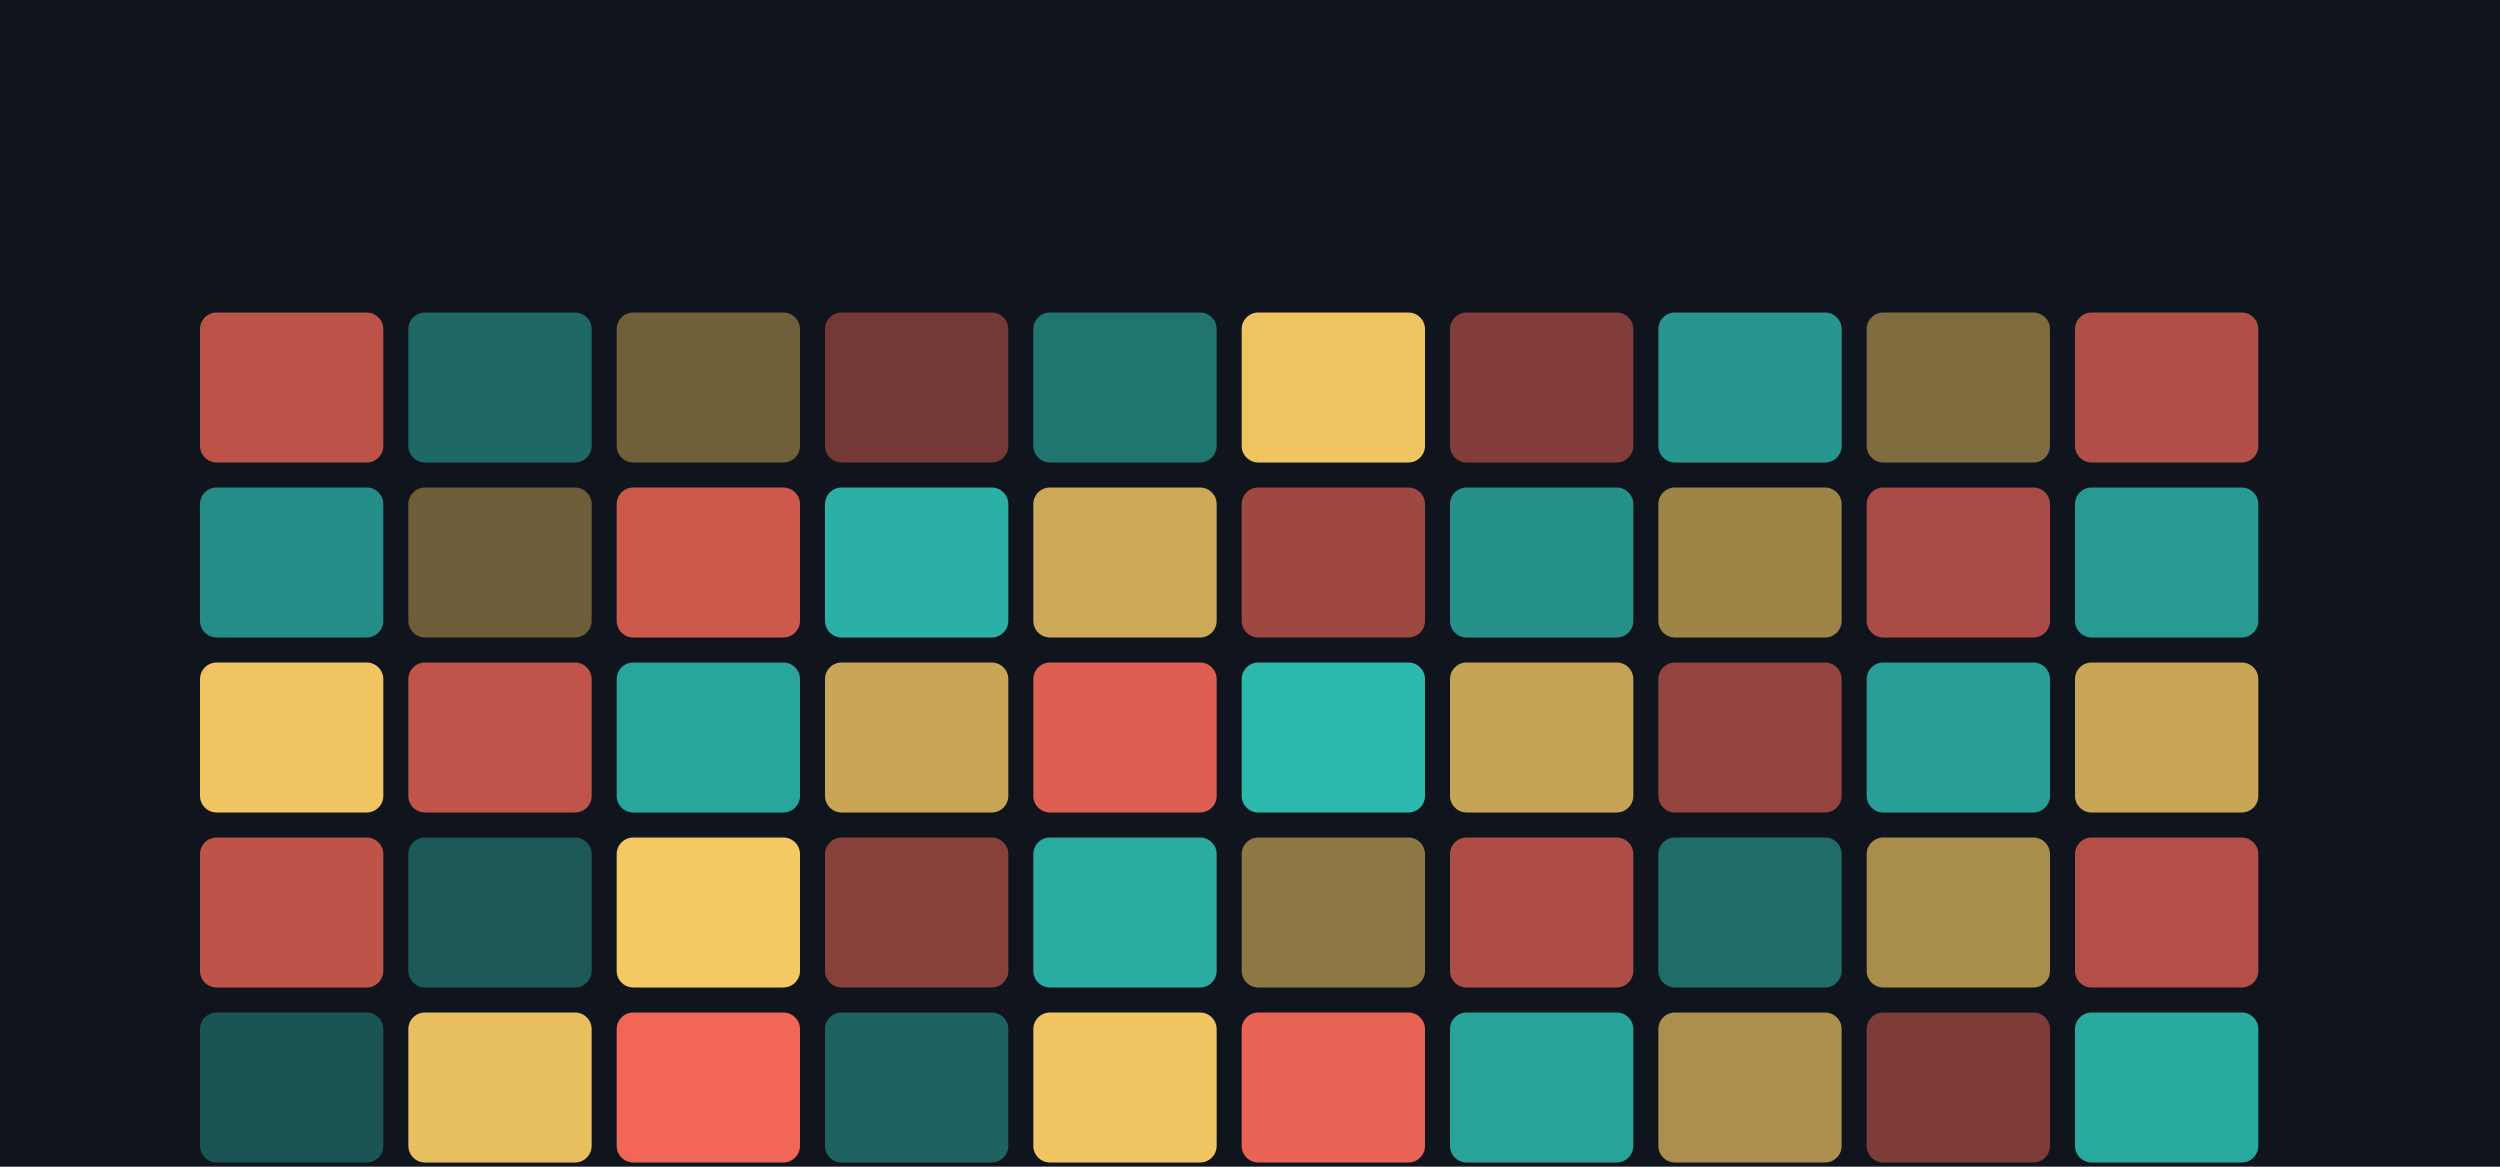
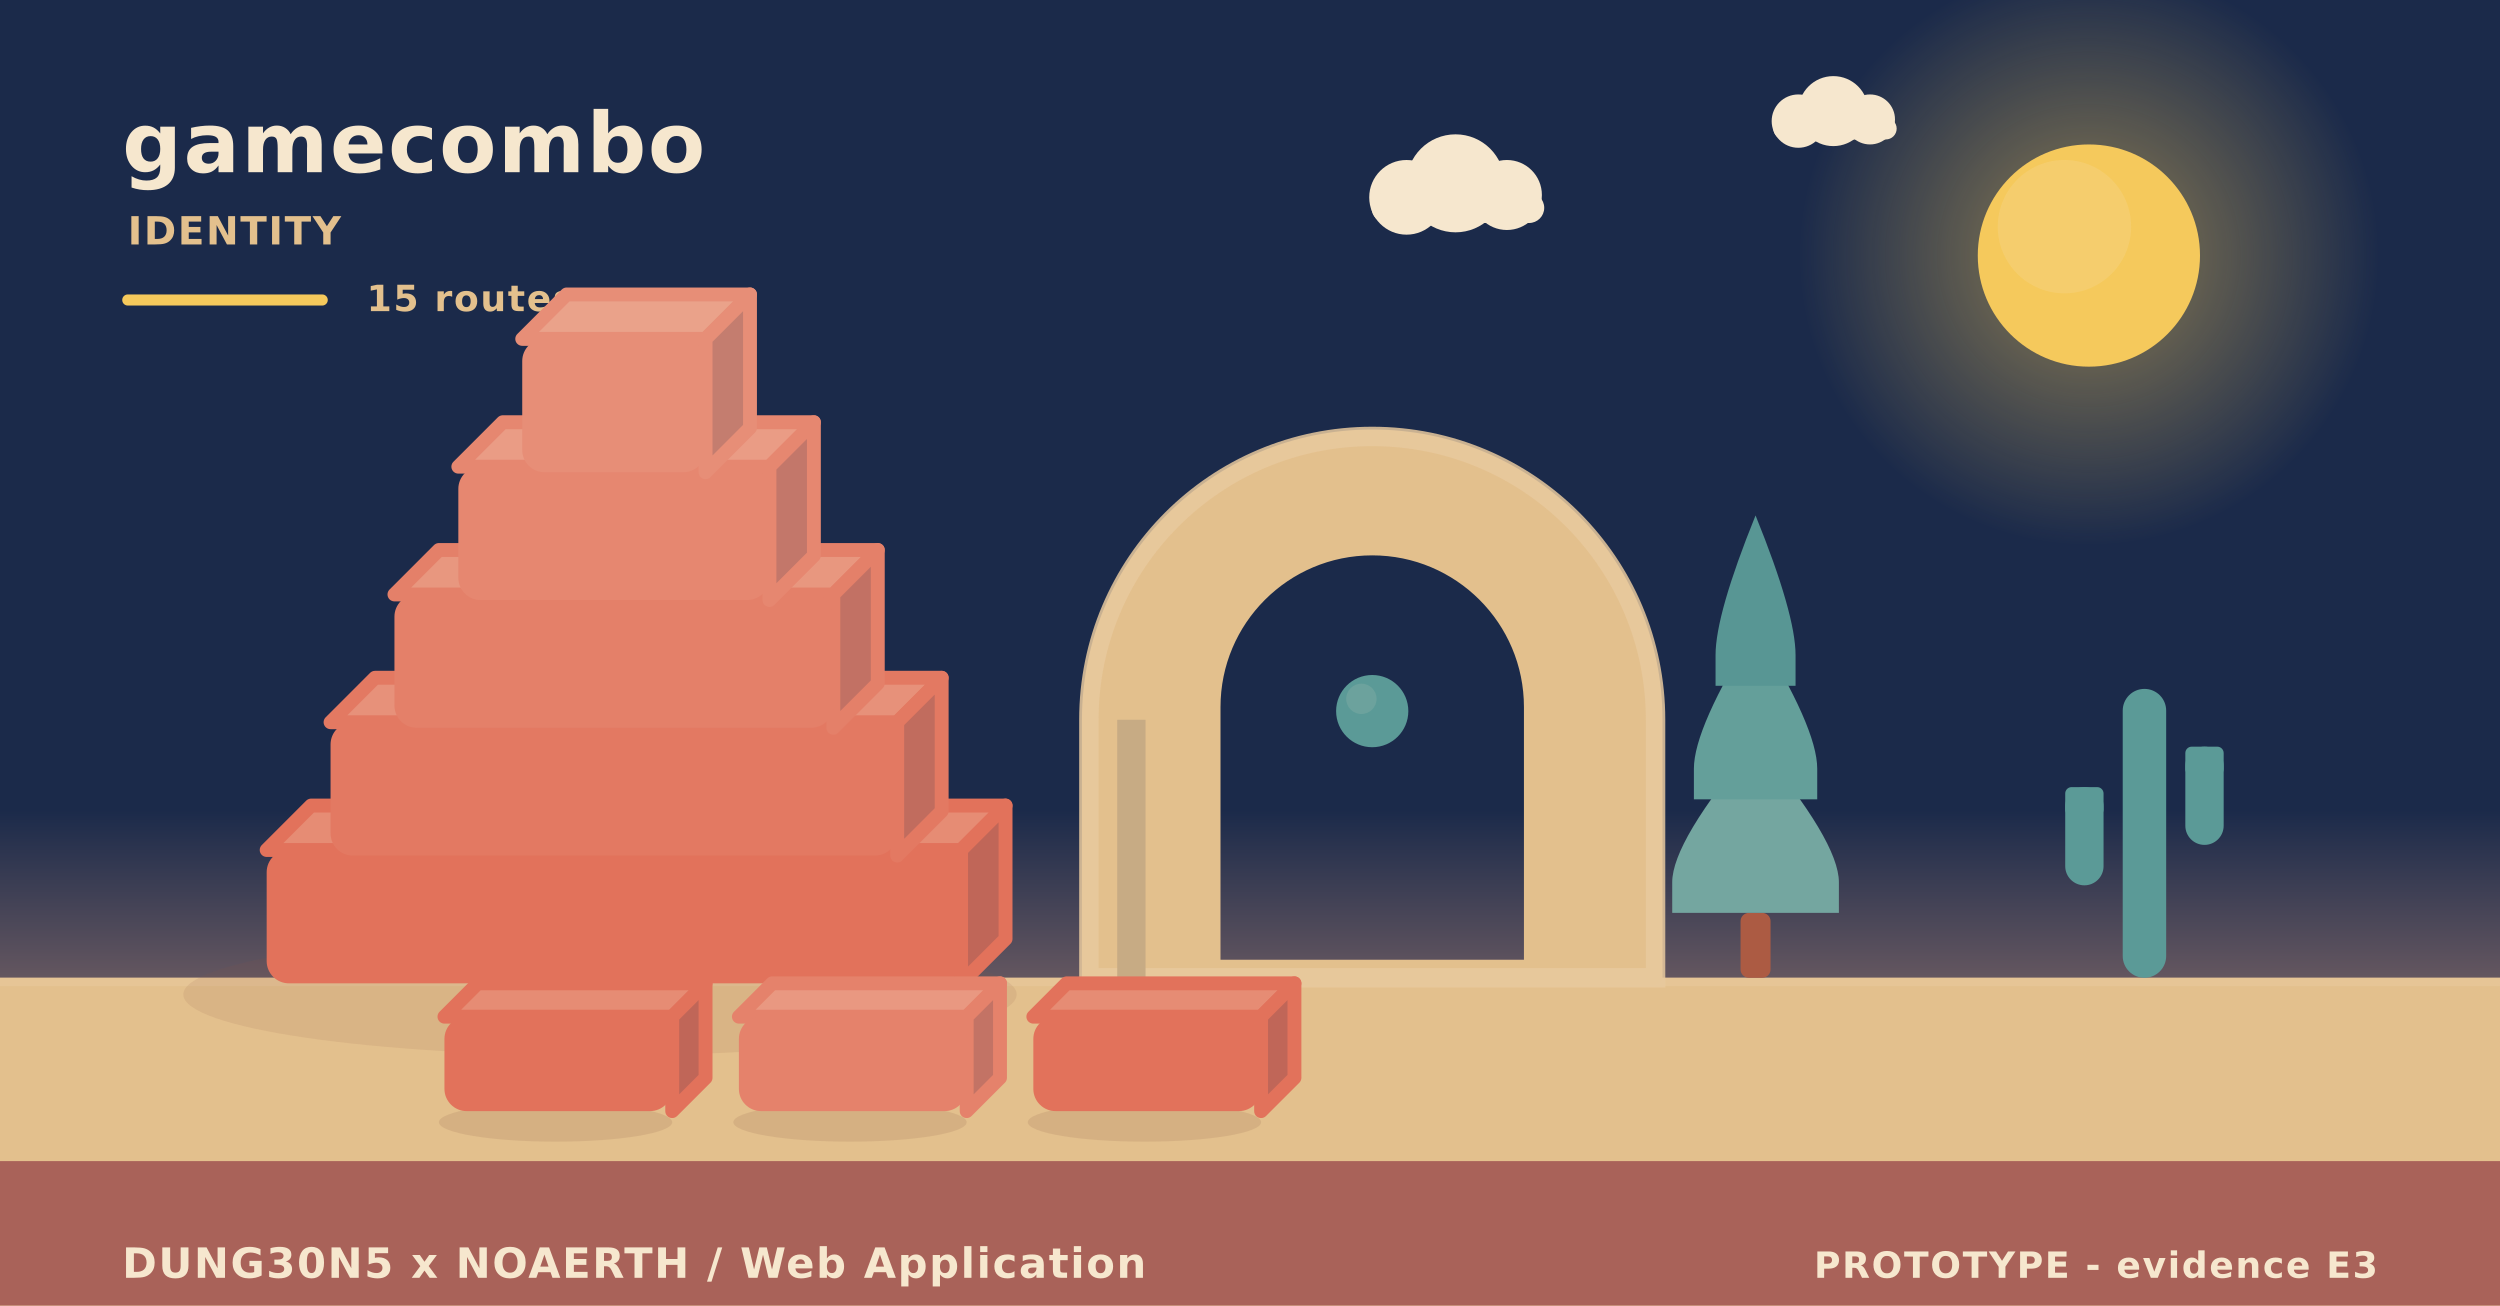
- <svg xmlns="http://www.w3.org/2000/svg" viewBox="0 0 1200 560" width="1200" height="560" role="img" aria-label="gamecombo hero">
-   <rect width="1200" height="560" fill="#10141c" />
-   <defs>
-     <linearGradient id="gh" x1="0" y1="0" x2="1" y2="1">
-       <stop offset="0%" stop-color="#ff6b5a" />
-       <stop offset="100%" stop-color="#2ec4b6" />
-     </linearGradient>
-   </defs>
-   <rect x="96.00" y="150.00" width="88.00" height="72.00" rx="8.00" fill="#ff6b5a" opacity="0.72" />
-   <rect x="196.00" y="150.00" width="88.00" height="72.00" rx="8.00" fill="#2ec4b6" opacity="0.48" />
-   <rect x="296.00" y="150.00" width="88.00" height="72.00" rx="8.00" fill="#ffd166" opacity="0.40" />
-   <rect x="396.00" y="150.00" width="88.00" height="72.00" rx="8.00" fill="#ff6b5a" opacity="0.42" />
-   <rect x="496.00" y="150.00" width="88.00" height="72.00" rx="8.00" fill="#2ec4b6" opacity="0.55" />
-   <rect x="596.00" y="150.00" width="88.00" height="72.00" rx="8.00" fill="#ffd166" opacity="0.93" />
-   <rect x="696.00" y="150.00" width="88.00" height="72.00" rx="8.00" fill="#ff6b5a" opacity="0.48" />
-   <rect x="796.00" y="150.00" width="88.00" height="72.00" rx="8.00" fill="#2ec4b6" opacity="0.74" />
-   <rect x="896.00" y="150.00" width="88.00" height="72.00" rx="8.00" fill="#ffd166" opacity="0.46" />
-   <rect x="996.00" y="150.00" width="88.00" height="72.00" rx="8.00" fill="#ff6b5a" opacity="0.67" />
-   <rect x="96.00" y="234.00" width="88.00" height="72.00" rx="8.00" fill="#2ec4b6" opacity="0.69" />
-   <rect x="196.00" y="234.00" width="88.00" height="72.00" rx="8.00" fill="#ffd166" opacity="0.39" />
-   <rect x="296.00" y="234.00" width="88.00" height="72.00" rx="8.00" fill="#ff6b5a" opacity="0.79" />
-   <rect x="396.00" y="234.00" width="88.00" height="72.00" rx="8.00" fill="#2ec4b6" opacity="0.89" />
-   <rect x="496.00" y="234.00" width="88.00" height="72.00" rx="8.00" fill="#ffd166" opacity="0.79" />
-   <rect x="596.00" y="234.00" width="88.00" height="72.00" rx="8.00" fill="#ff6b5a" opacity="0.60" />
-   <rect x="696.00" y="234.00" width="88.00" height="72.00" rx="8.00" fill="#2ec4b6" opacity="0.71" />
-   <rect x="796.00" y="234.00" width="88.00" height="72.00" rx="8.00" fill="#ffd166" opacity="0.59" />
-   <rect x="896.00" y="234.00" width="88.00" height="72.00" rx="8.00" fill="#ff6b5a" opacity="0.64" />
-   <rect x="996.00" y="234.00" width="88.00" height="72.00" rx="8.00" fill="#2ec4b6" opacity="0.76" />
-   <rect x="96.00" y="318.00" width="88.00" height="72.00" rx="8.00" fill="#ffd166" opacity="0.93" />
-   <rect x="196.00" y="318.00" width="88.00" height="72.00" rx="8.00" fill="#ff6b5a" opacity="0.74" />
-   <rect x="296.00" y="318.00" width="88.00" height="72.00" rx="8.00" fill="#2ec4b6" opacity="0.83" />
-   <rect x="396.00" y="318.00" width="88.00" height="72.00" rx="8.00" fill="#ffd166" opacity="0.77" />
-   <rect x="496.00" y="318.00" width="88.00" height="72.00" rx="8.00" fill="#ff6b5a" opacity="0.86" />
-   <rect x="596.00" y="318.00" width="88.00" height="72.00" rx="8.00" fill="#2ec4b6" opacity="0.93" />
-   <rect x="696.00" y="318.00" width="88.00" height="72.00" rx="8.00" fill="#ffd166" opacity="0.76" />
-   <rect x="796.00" y="318.00" width="88.00" height="72.00" rx="8.00" fill="#ff6b5a" opacity="0.55" />
-   <rect x="896.00" y="318.00" width="88.00" height="72.00" rx="8.00" fill="#2ec4b6" opacity="0.79" />
-   <rect x="996.00" y="318.00" width="88.00" height="72.00" rx="8.00" fill="#ffd166" opacity="0.77" />
-   <rect x="96.00" y="402.00" width="88.00" height="72.00" rx="8.00" fill="#ff6b5a" opacity="0.73" />
-   <rect x="196.00" y="402.00" width="88.00" height="72.00" rx="8.00" fill="#2ec4b6" opacity="0.39" />
-   <rect x="296.00" y="402.00" width="88.00" height="72.00" rx="8.00" fill="#ffd166" opacity="0.95" />
-   <rect x="396.00" y="402.00" width="88.00" height="72.00" rx="8.00" fill="#ff6b5a" opacity="0.50" />
-   <rect x="496.00" y="402.00" width="88.00" height="72.00" rx="8.00" fill="#2ec4b6" opacity="0.86" />
-   <rect x="596.00" y="402.00" width="88.00" height="72.00" rx="8.00" fill="#ffd166" opacity="0.52" />
-   <rect x="696.00" y="402.00" width="88.00" height="72.00" rx="8.00" fill="#ff6b5a" opacity="0.66" />
-   <rect x="796.00" y="402.00" width="88.00" height="72.00" rx="8.00" fill="#2ec4b6" opacity="0.50" />
-   <rect x="896.00" y="402.00" width="88.00" height="72.00" rx="8.00" fill="#ffd166" opacity="0.64" />
-   <rect x="996.00" y="402.00" width="88.00" height="72.00" rx="8.00" fill="#ff6b5a" opacity="0.68" />
-   <rect x="96.00" y="486.00" width="88.00" height="72.00" rx="8.00" fill="#2ec4b6" opacity="0.36" />
-   <rect x="196.00" y="486.00" width="88.00" height="72.00" rx="8.00" fill="#ffd166" opacity="0.90" />
-   <rect x="296.00" y="486.00" width="88.00" height="72.00" rx="8.00" fill="#ff6b5a" opacity="0.94" />
-   <rect x="396.00" y="486.00" width="88.00" height="72.00" rx="8.00" fill="#2ec4b6" opacity="0.45" />
-   <rect x="496.00" y="486.00" width="88.00" height="72.00" rx="8.00" fill="#ffd166" opacity="0.94" />
-   <rect x="596.00" y="486.00" width="88.00" height="72.00" rx="8.00" fill="#ff6b5a" opacity="0.90" />
-   <rect x="696.00" y="486.00" width="88.00" height="72.00" rx="8.00" fill="#2ec4b6" opacity="0.81" />
-   <rect x="796.00" y="486.00" width="88.00" height="72.00" rx="8.00" fill="#ffd166" opacity="0.65" />
-   <rect x="896.00" y="486.00" width="88.00" height="72.00" rx="8.00" fill="#ff6b5a" opacity="0.46" />
-   <rect x="996.00" y="486.00" width="88.00" height="72.00" rx="8.00" fill="#2ec4b6" opacity="0.85" />
+ <svg xmlns="http://www.w3.org/2000/svg" width="900" height="470" viewBox="0 0 900 470" role="img" aria-label="gamecombo - identity">
+   <linearGradient id="skyh" x1="0" y1="0" x2="0" y2="1">
+     <stop offset="0" stop-color="#1b2a4a" />
+     <stop offset="0.62" stop-color="#1b2a4a" />
+     <stop offset="1" stop-color="#f3ad8a" />
+   </linearGradient>
+   <rect width="900" height="470" fill="url(#skyh)" />
+   <radialGradient id="sunh">
+     <stop offset="0.35" stop-color="#f5c95c" stop-opacity="0.34" />
+     <stop offset="1" stop-color="#f5c95c" stop-opacity="0" />
+   </radialGradient>
+   <circle cx="752" cy="92" r="104" fill="url(#sunh)" />
+   <circle cx="752" cy="92" r="40" fill="#f5c95c" />
+   <circle cx="743.2" cy="81.6" r="24" fill="#f5d27e" opacity="0.5" />
+   <g>
+     <circle cx="524" cy="66" r="17.64" fill="#f6e7ce" />
+     <circle cx="506.36" cy="71.04" r="13.44" fill="#f6e7ce" />
+     <circle cx="542.48" cy="70.2" r="12.6" fill="#f6e7ce" />
+     <rect x="493.76" y="69.36" width="62.16" height="10.92" rx="5.46" fill="#f6e7ce" />
+   </g>
+   <g>
+     <circle cx="660" cy="40" r="12.6" fill="#f6e7ce" />
+     <circle cx="647.4" cy="43.6" r="9.6" fill="#f6e7ce" />
+     <circle cx="673.2" cy="43" r="9" fill="#f6e7ce" />
+     <rect x="638.4" y="42.4" width="44.4" height="7.8" rx="3.9" fill="#f6e7ce" />
+   </g>
+   <rect x="0" y="352" width="900" height="118" fill="#e3c08d" />
+   <rect x="0" y="352" width="900" height="3" fill="#e6c596" />
+   <text x="44" y="62" font-family="Verdana,DejaVu Sans,sans-serif" font-size="30" font-weight="700" letter-spacing="0.6" fill="#f6e7ce" text-anchor="start">gamecombo</text>
+   <text x="46" y="88" font-family="Verdana,DejaVu Sans,sans-serif" font-size="14" font-weight="700" letter-spacing="0.6" fill="#e3c08d" text-anchor="start">IDENTITY</text>
+   <rect x="44" y="106" width="74" height="4" rx="2" fill="#f5c95c" />
+   <text x="132" y="112" font-family="Verdana,DejaVu Sans,sans-serif" font-size="13" font-weight="700" letter-spacing="0.6" fill="#e3c08d" text-anchor="start">15 routes</text>
+   <ellipse cx="216" cy="358" rx="150" ry="22" fill="rgba(138,90,68,0.11)" />
+   <path d="M96,306 L346,306 L362,290 L112,290 Z" fill="#e68c74" stroke="#e2725b" stroke-width="5" stroke-linejoin="round" />
+   <path d="M346,306 L362,290 L362,338 L346,354 Z" fill="#c06658" stroke="#e2725b" stroke-width="5" stroke-linejoin="round" />
+   <rect x="96" y="306" width="250" height="48" rx="8" fill="#e2725b" />
+   <path d="M119,260 L323,260 L339,244 L135,244 Z" fill="#e7917a" stroke="#e37962" stroke-width="5" stroke-linejoin="round" />
+   <path d="M323,260 L339,244 L339,292 L323,308 Z" fill="#c16c5e" stroke="#e37962" stroke-width="5" stroke-linejoin="round" />
+   <rect x="119" y="260" width="204" height="48" rx="8" fill="#e37962" />
+   <path d="M142,214 L300,214 L316,198 L158,198 Z" fill="#e8977f" stroke="#e48069" stroke-width="5" stroke-linejoin="round" />
+   <path d="M300,214 L316,198 L316,246 L300,262 Z" fill="#c27164" stroke="#e48069" stroke-width="5" stroke-linejoin="round" />
+   <rect x="142" y="214" width="158" height="48" rx="8" fill="#e48069" />
+   <path d="M165,168 L277,168 L293,152 L181,152 Z" fill="#ea9c85" stroke="#e68770" stroke-width="5" stroke-linejoin="round" />
+   <path d="M277,168 L293,152 L293,200 L277,216 Z" fill="#c3776a" stroke="#e68770" stroke-width="5" stroke-linejoin="round" />
+   <rect x="165" y="168" width="112" height="48" rx="8" fill="#e68770" />
+   <path d="M188,122 L254,122 L270,106 L204,106 Z" fill="#eaa28a" stroke="#e78e77" stroke-width="5" stroke-linejoin="round" />
+   <path d="M254,122 L270,106 L270,154 L254,170 Z" fill="#c47d6f" stroke="#e78e77" stroke-width="5" stroke-linejoin="round" />
+   <rect x="188" y="122" width="66" height="48" rx="8" fill="#e78e77" />
+   <path d="M392,352 L392,259.12 A102,102 0 0 1 596,259.12 L596,352 Z M436.88,348 L436.88,254.55 A57.12,57.12 0 0 1 551.12,254.55 L551.12,348 Z" fill="#e3c08d" fill-rule="evenodd" stroke="#e3c08d" stroke-width="5" stroke-linejoin="round" />
+   <path d="M392,352 L392,259.12 A102,102 0 0 1 596,259.12 L596,352 Z" fill="none" stroke="#e8c99d" stroke-width="7" stroke-linecap="round" opacity="0.85" />
+   <rect x="402.2" y="259.12" width="10.2" height="92.88" fill="#c7ab84" />
+   <circle cx="494" cy="256" r="13" fill="#5b9a97" />
+   <circle cx="490.1" cy="251.58" r="5.46" fill="#7aa9a2" opacity="0.55" />
+   <rect x="626.6" y="328.64" width="10.8" height="23.36" rx="3" fill="#ac5b43" />
+   <path d="M632,267.32 Q602,302.89 602,317.6 Q602,328.64 602,328.64 L662,328.64 Q662,328.64 662,317.6 Q662,302.89 632,267.32 Z" fill="#74a6a0" />
+   <path d="M632,226.44 Q609.8,262.01 609.8,276.72 Q609.8,287.76 609.8,287.76 L654.2,287.76 Q654.2,287.76 654.2,276.72 Q654.2,262.01 632,226.44 Z" fill="#649f9a" />
+   <path d="M632,185.56 Q617.6,221.13 617.6,235.84 Q617.6,246.88 617.6,246.88 L646.4,246.88 Q646.4,246.88 646.4,235.84 Q646.4,221.13 632,185.56 Z" fill="#589694" />
+   <rect x="764.18" y="248" width="15.64" height="104" rx="7.82" fill="#5b9a97" />
+   <rect x="743.48" y="283.36" width="13.8" height="35.36" rx="6.9" fill="#5b9a97" />
+   <rect x="743.48" y="283.36" width="13.8" height="10.4" rx="2.3" fill="#5b9a97" />
+   <rect x="786.72" y="268.8" width="13.8" height="35.36" rx="6.9" fill="#5b9a97" />
+   <rect x="786.72" y="268.8" width="13.8" height="10.4" rx="2.3" fill="#5b9a97" />
+   <ellipse cx="200" cy="404" rx="42" ry="7" fill="rgba(138,90,68,0.15)" />
+   <path d="M160,366 L242,366 L254,354 L172,354 Z" fill="#e68c74" stroke="#e2725b" stroke-width="5" stroke-linejoin="round" />
+   <path d="M242,366 L254,354 L254,388 L242,400 Z" fill="#c06658" stroke="#e2725b" stroke-width="5" stroke-linejoin="round" />
+   <rect x="160" y="366" width="82" height="34" rx="8" fill="#e2725b" />
+   <ellipse cx="306" cy="404" rx="42" ry="7" fill="rgba(138,90,68,0.15)" />
+   <path d="M266,366 L348,366 L360,354 L278,354 Z" fill="#e99881" stroke="#e5826b" stroke-width="5" stroke-linejoin="round" />
+   <path d="M348,366 L360,354 L360,388 L348,400 Z" fill="#c37365" stroke="#e5826b" stroke-width="5" stroke-linejoin="round" />
+   <rect x="266" y="366" width="82" height="34" rx="8" fill="#e5826b" />
+   <ellipse cx="412" cy="404" rx="42" ry="7" fill="rgba(138,90,68,0.15)" />
+   <path d="M372,366 L454,366 L466,354 L384,354 Z" fill="#e68c74" stroke="#e2725b" stroke-width="5" stroke-linejoin="round" />
+   <path d="M454,366 L466,354 L466,388 L454,400 Z" fill="#c06658" stroke="#e2725b" stroke-width="5" stroke-linejoin="round" />
+   <rect x="372" y="366" width="82" height="34" rx="8" fill="#e2725b" />
+   <rect x="0" y="418" width="900" height="52" rx="0" fill="#a65c56" opacity="0.94" />
+   <text x="44" y="460" font-family="Verdana,DejaVu Sans,sans-serif" font-size="15" font-weight="700" letter-spacing="0.6" fill="#f6e7ce" text-anchor="start">DUNG30N5 x NOAERTH  /  Web Application</text>
+   <text x="856" y="460" font-family="Verdana,DejaVu Sans,sans-serif" font-size="13" font-weight="700" letter-spacing="0.6" fill="#f6e7ce" text-anchor="end">PROTOTYPE  -  evidence E3</text>
</svg>
